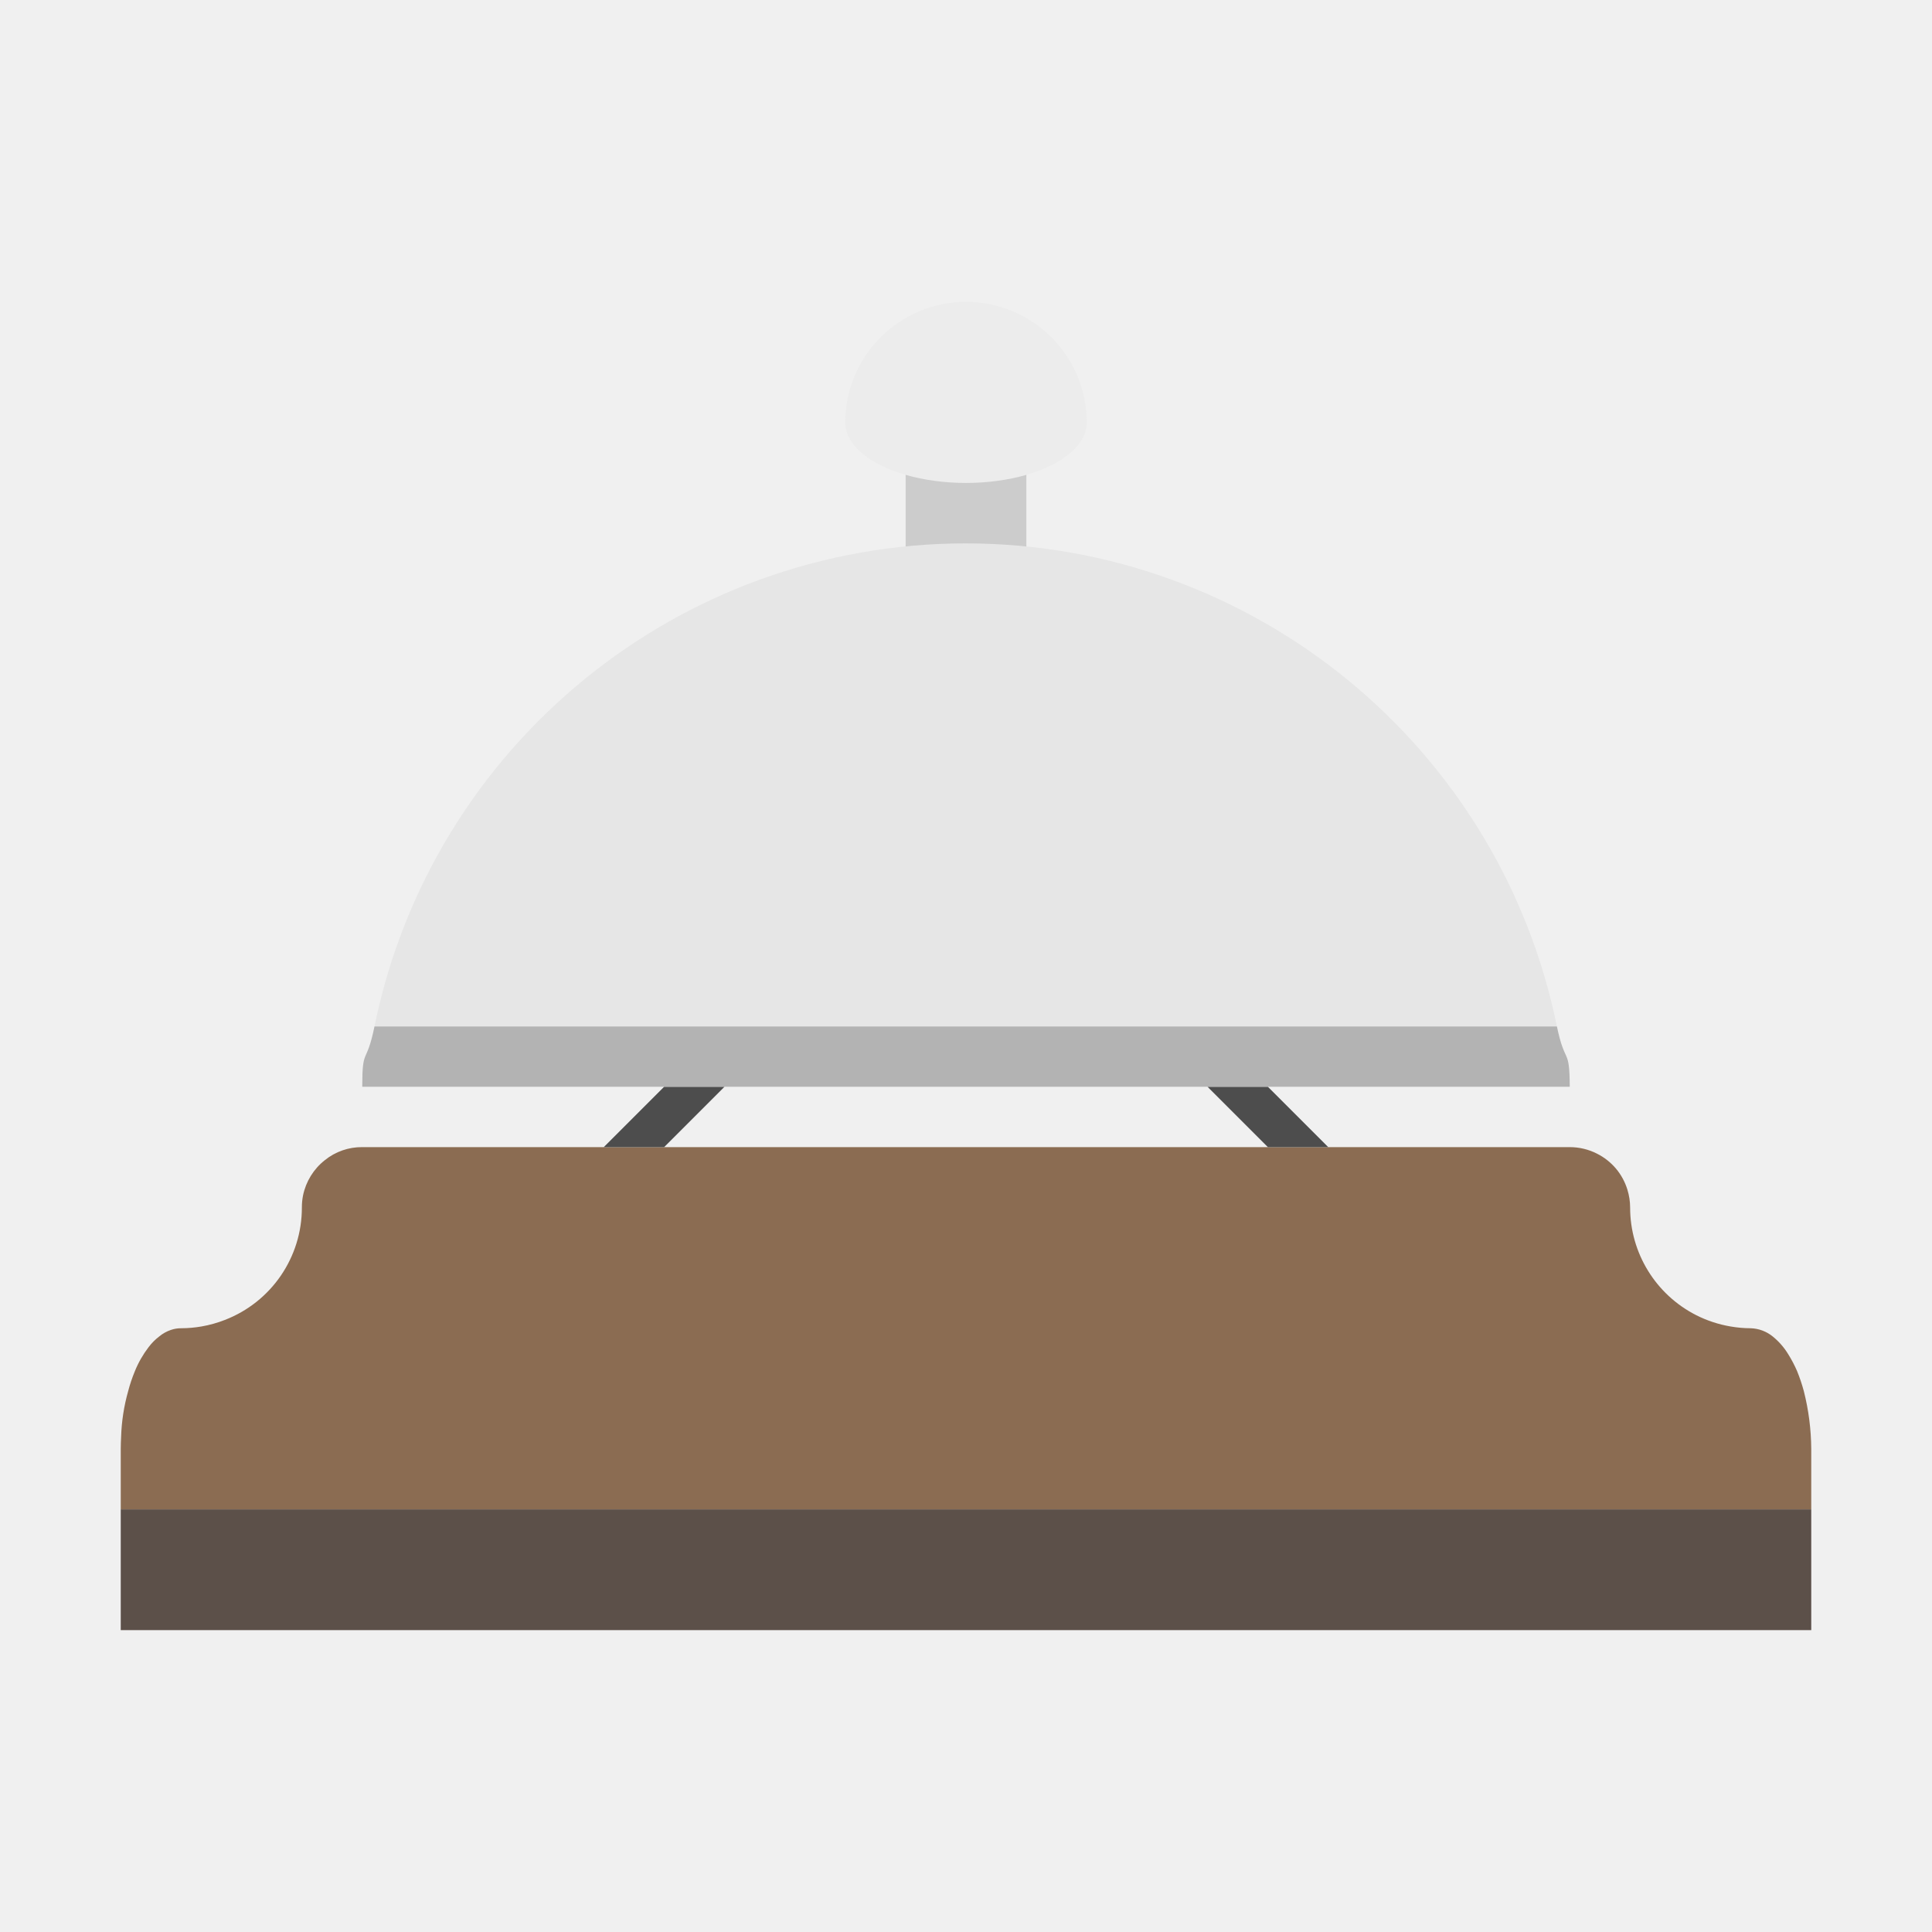
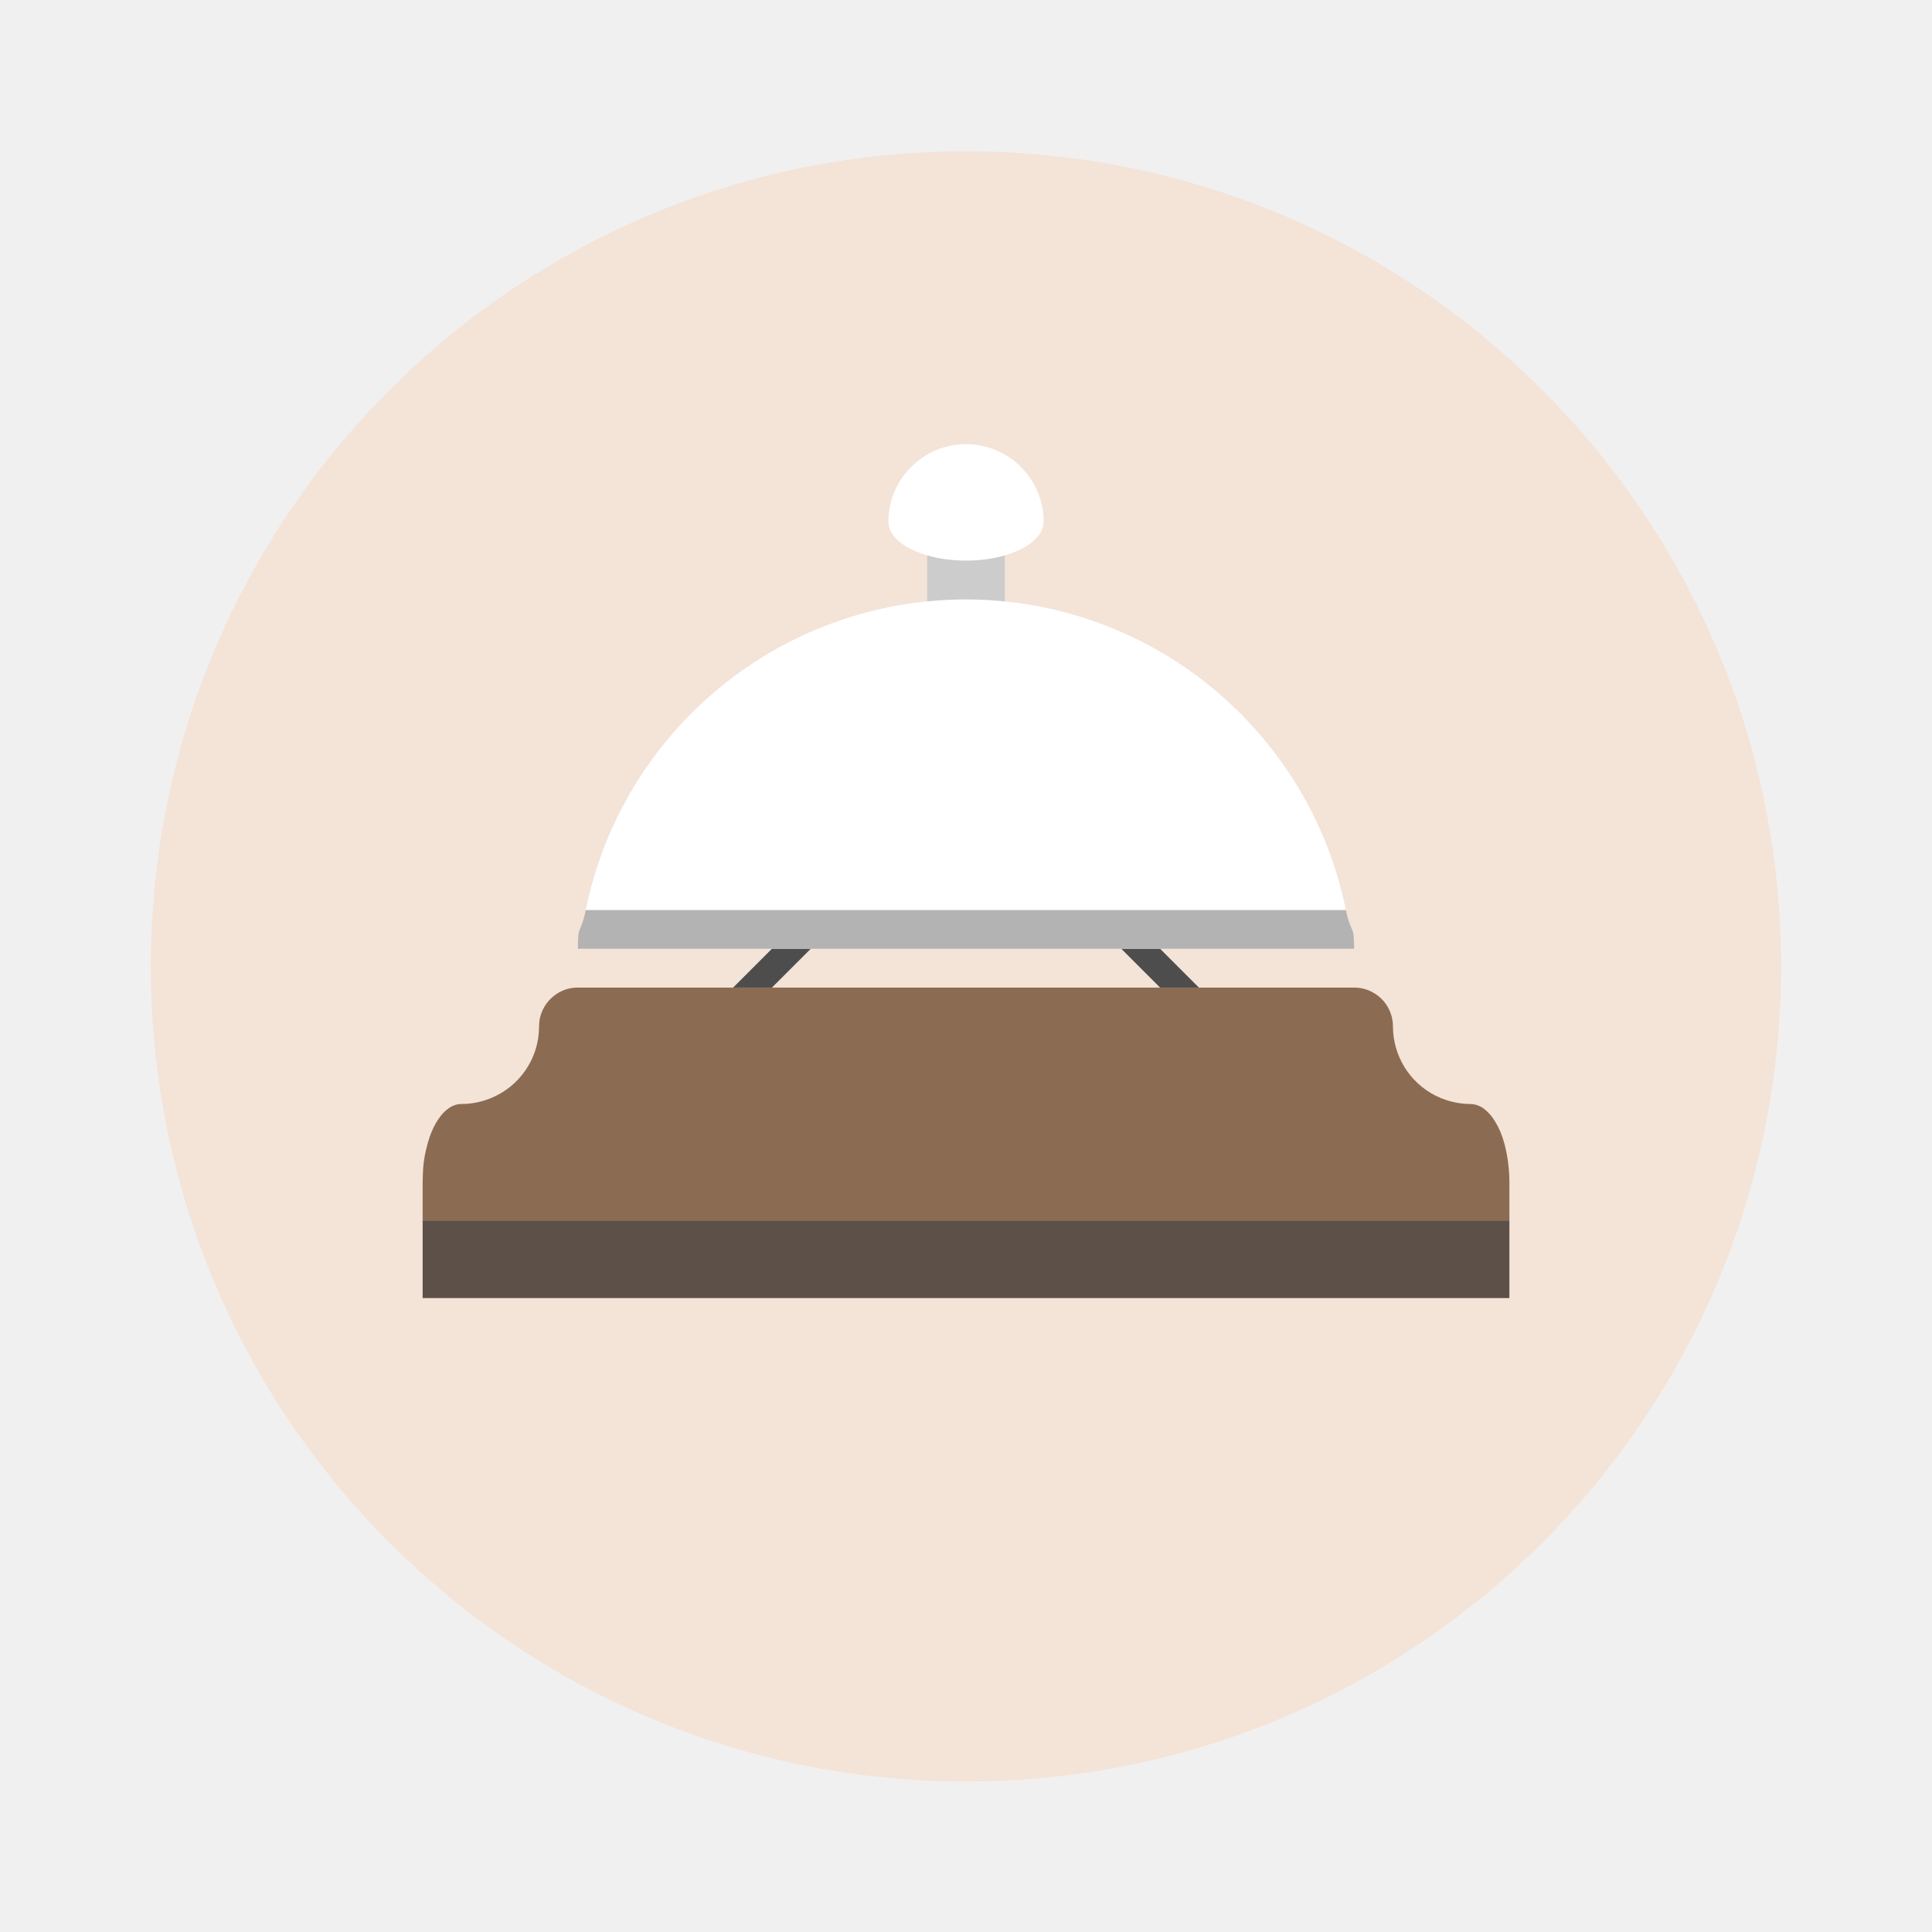
- <svg xmlns="http://www.w3.org/2000/svg" width="64" height="64">
-   <g stroke-width=".5">
-     <path d="M12 38a1.944 1.944 0 0 0-1.242.434 2 2 0 0 0-.72 1.168A2.012 2.012 0 0 0 10 40a3.986 3.986 0 0 1-2.55 3.724 4.002 4.002 0 0 1-.77.216A4.002 4.002 0 0 1 6 44a1.014 1.014 0 0 0-.34.056 1.218 1.218 0 0 0-.386.216 1.832 1.832 0 0 0-.356.36 3.43 3.43 0 0 0-.45.79 4.96 4.96 0 0 0-.222.66 6.266 6.266 0 0 0-.234 1.518A8.12 8.12 0 0 0 4 48v2h56v-2a8 8 0 0 0-.246-1.918 5.744 5.744 0 0 0-.222-.66 4.194 4.194 0 0 0-.29-.554 2.274 2.274 0 0 0-.516-.594A1.218 1.218 0 0 0 58 44a4 4 0 0 1-.68-.06 4.002 4.002 0 0 1-1.132-.374A4 4 0 0 1 54 40a2.01 2.01 0 0 0-.09-.59 1.994 1.994 0 0 0-.38-.7 2 2 0 0 0-.624-.492A1.994 1.994 0 0 0 52 38H32z" fill="#8b6c52" />
+ <svg xmlns="http://www.w3.org/2000/svg" width="64" height="64" version="1.1">
+   <circle cx="31.998" cy="32.013" r="27.001" fill="#f4e3d7" stroke-width="3.78" style="paint-order:stroke markers fill" />
+   <g transform="matrix(.64286 0 0 .64286 11.429 8.2857)" stroke-width=".5">
+     <path d="m12 38a1.944 1.944 0 0 0-1.242 0.434 2 2 0 0 0-0.72 1.168 2.012 2.012 0 0 0-0.038 0.398 3.986 3.986 0 0 1-2.55 3.724 4.002 4.002 0 0 1-0.77 0.216 4.002 4.002 0 0 1-0.68 0.06 1.014 1.014 0 0 0-0.34 0.056 1.218 1.218 0 0 0-0.386 0.216 1.832 1.832 0 0 0-0.356 0.36 3.43 3.43 0 0 0-0.45 0.79 4.96 4.96 0 0 0-0.222 0.66 6.266 6.266 0 0 0-0.234 1.518 8.12 8.12 0 0 0-0.012 0.4v2h56v-2a8 8 0 0 0-0.246-1.918 5.744 5.744 0 0 0-0.222-0.66 4.194 4.194 0 0 0-0.29-0.554 2.274 2.274 0 0 0-0.516-0.594 1.218 1.218 0 0 0-0.726-0.274 4 4 0 0 1-0.68-0.06 4.002 4.002 0 0 1-1.132-0.374 4 4 0 0 1-2.188-3.566 2.01 2.01 0 0 0-0.09-0.59 1.994 1.994 0 0 0-0.38-0.7 2 2 0 0 0-0.624-0.492 1.994 1.994 0 0 0-0.906-0.218h-20z" fill="#8b6c52" />
    <path d="m44 38-2-2h-2l2 2zm-24 0 2-2h2l-2 2z" fill="#4d4d4d" />
-     <path d="M51.574 34H12.406c-.27 1.316-.406.656-.406 2h40c-.008-1.344-.15-.684-.426-2z" fill="#b3b3b3" opacity=".998" />
-     <path d="M30 14v6h4v-6z" fill="#ccc" />
-     <path d="M32 18a20 20 0 0 0-19.594 16h39.168A20 20 0 0 0 32 18z" fill="#e6e6e6" opacity=".998" />
-     <path d="M32 10a4 4 0 0 0-4 4 4 2 0 0 0 2 1.73 4 2 0 0 0 4 0A4 2 0 0 0 36 14a4 4 0 0 0-4-4z" fill="#ececec" />
-     <path d="M4 50h56v4H4z" fill="#5c5049" />
+     <path d="m51.574 34h-39.168c-0.27 1.316-0.406 0.656-0.406 2h40c-8e-3 -1.344-0.15-0.684-0.426-2z" fill="#b3b3b3" opacity=".998" />
+     <path d="m30 14v6h4v-6z" fill="#cccccc" />
+     <path d="m32 18a20 20 0 0 0-19.594 16h39.168a20 20 0 0 0-19.574-16z" fill="#ffffff" opacity=".998" />
+     <path d="m32 10a4 4 0 0 0-4 4 4 2 0 0 0 2 1.73 4 2 0 0 0 4 0 4 2 0 0 0 2-1.73 4 4 0 0 0-4-4z" fill="#ffffff" />
+     <path d="m4 50h56v4h-56z" fill="#5c5049" />
  </g>
</svg>
